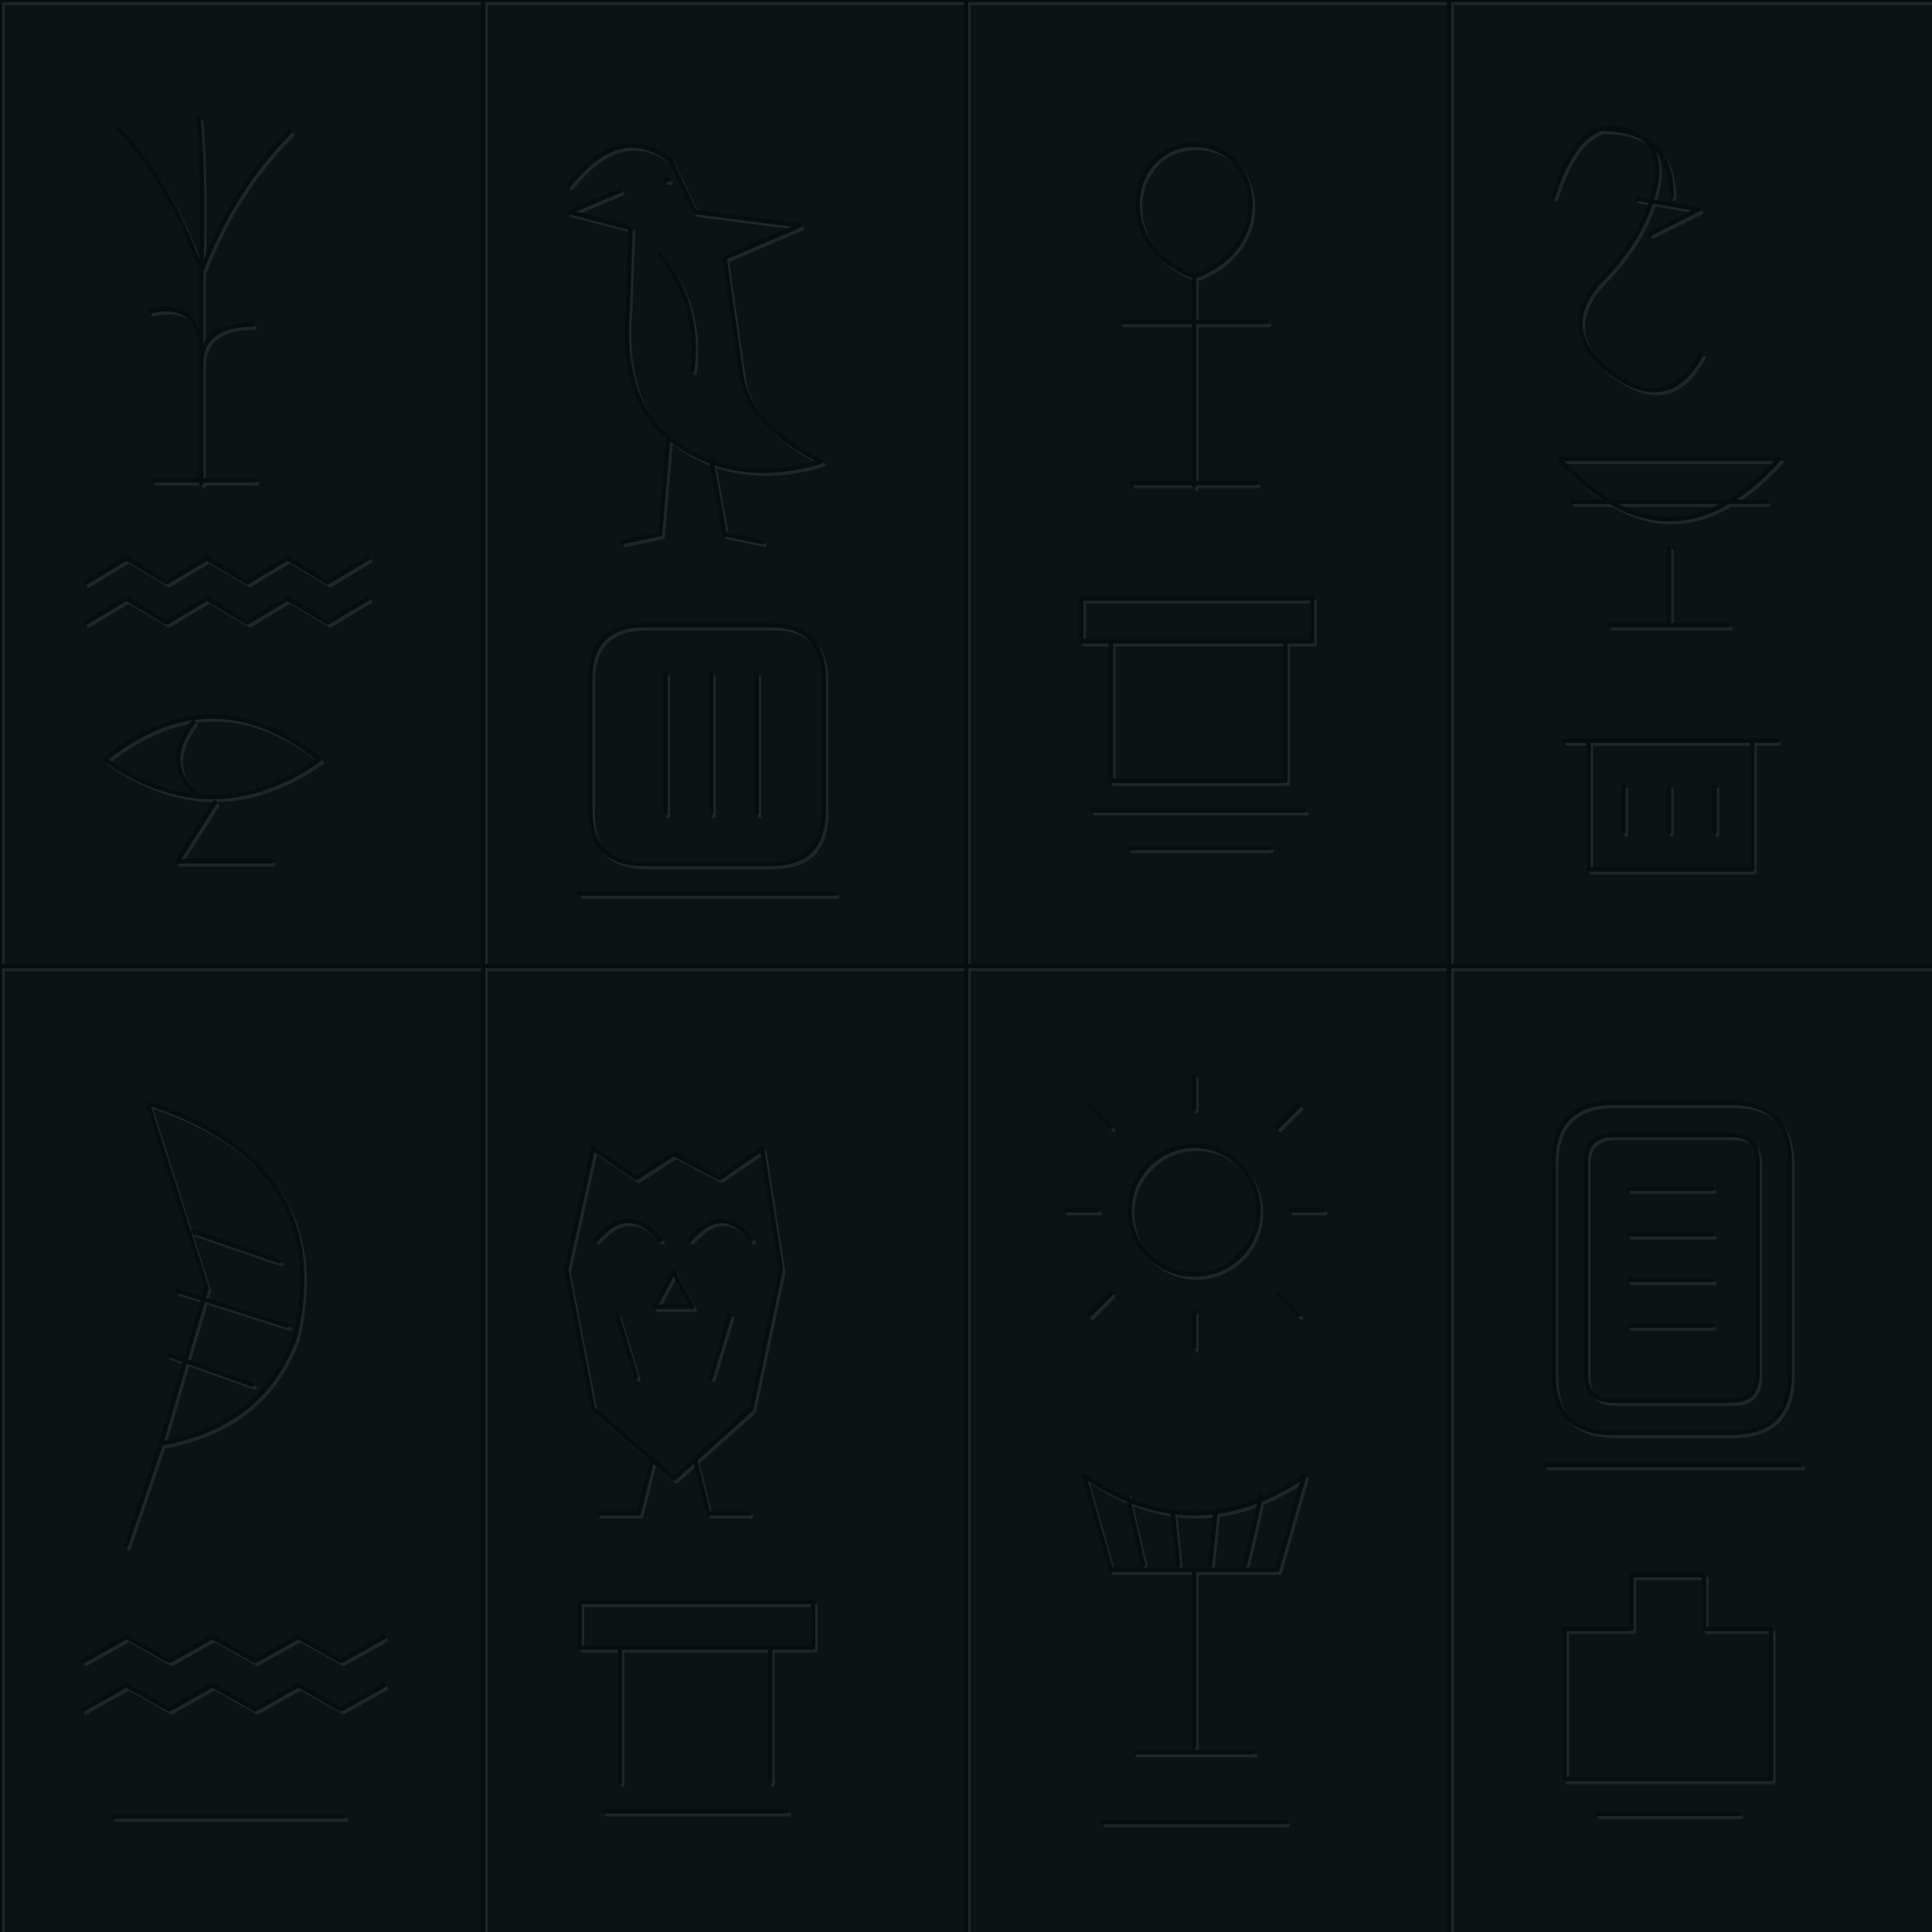
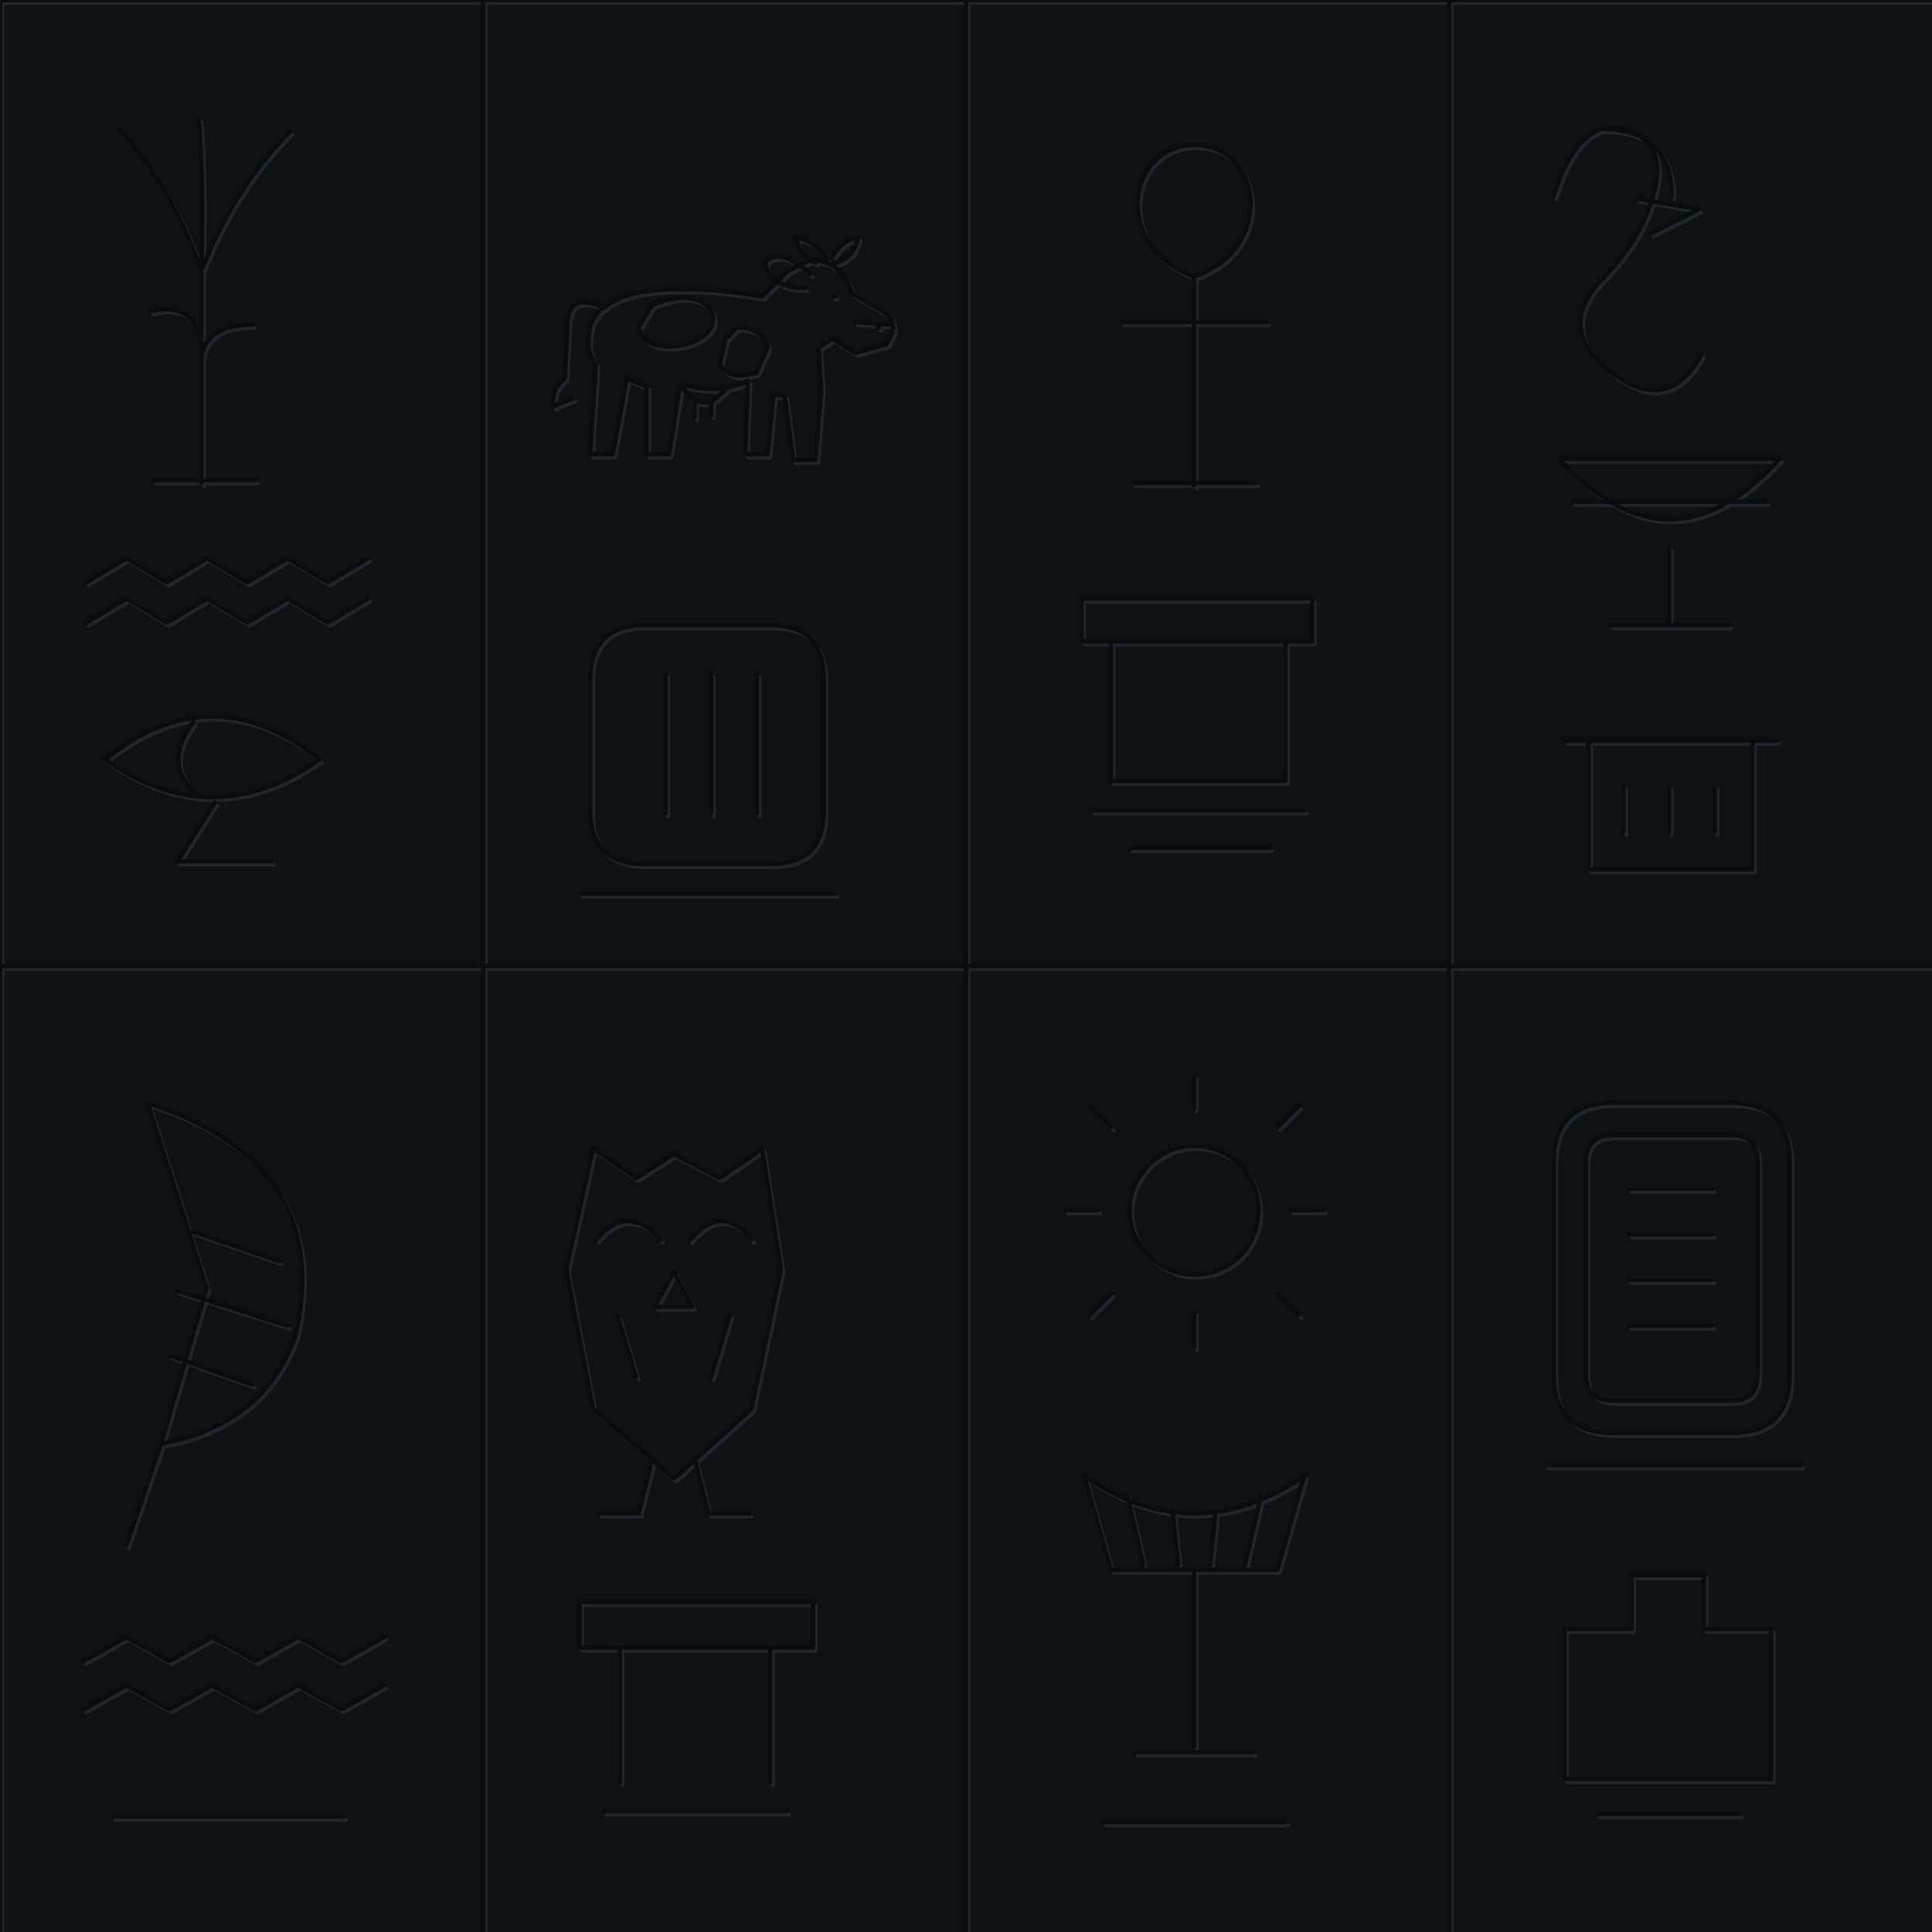
<svg xmlns="http://www.w3.org/2000/svg" width="720" height="720" viewBox="0 0 720 720">
  <defs>
    <g id="incisions" fill="none" stroke-linecap="round" stroke-linejoin="round">
      <path d="M0 0V720M180 0V720M360 0V720M540 0V720M0 360H720M0 0H720" />
      <path d="M44 48q19 19 31 53M74 44q2 22 1 57M108 49Q87 70 75 101M75 101v79M57 179h38M56 116q17-4 19 13M94 121q-18 0-19 13" />
      <path d="m32 217 15-9 15 9 15-9 15 9 15-9 15 9 15-9M32 232l15-9 15 9 15-9 15 9 15-9 15 9 15-9M39 283q40-32 80 0-40 28-80 0ZM72 269q-12 16 2 28M80 299l-14 22h35" />
-       <path d="M212 69q19-24 38-9l9 19 39 5-28 12 6 42q2 20 30 34-33 10-57-9-18-15-15-49l1-29-23-6 19-8M246 95q15 18 12 43M249 164l-3 35-14 3M265 171l5 28 14 3M248 67h1" />
+       <g id="cow-incision" data-name="Vachette en hiéroglyphe" fill="none" stroke-linecap="round" stroke-linejoin="round" transform="translate(201 80) scale(1.05)">
+         <path id="cow-incision-silhouette" d="M24 32C35 24 62 26 79 29L88 20L96 16Q107 16 111 28L123 35Q128 39 123 46L112 49L104 44L99 47L100 62L98 87H90L87 64H83L81 85H73L74 59Q63 64 50 60L46 85H38V61L31 58L26 85H18L20 53Q16 48 18 40Q19 35 24 32Z" />
+         <path id="cow-incision-details" d="M96 21Q85 11 80 17Q82 26 94 26M98 17Q92 14 91 8Q98 9 102 16M105 17Q112 15 113 8Q107 9 104 15M104 29h.8M112 38l12 1M120 40h.6M23 33Q10 27 10 39L9 58M9 58q-5 4-4 10l7-3M50 60Q57 72 66 62M55 66v6M61 66v5" />
+         <path id="cow-incision-taches" d="M40 32q15-6 21 2 3 8-9 12-14 3-17-6ZM70 40q9 0 11 7l-4 9q-10 3-13-3l2-9Z" />
+       </g>
      <path d="M240 233h47q20 0 20 20v49q0 20-20 20h-47q-20 0-20-20v-49q0-20 20-20ZM216 333h95M248 251v52M265 251v52M282 251v52" />
      <path d="M445 54c-25 0-31 38 0 49 31-11 25-49 0-49ZM445 103v78M418 120h54M422 180h46M403 223h86v16h-86ZM414 240v51h65v-51M407 302h79M421 316h52" />
      <path d="M579 73q10-32 29-24 12 5 9 20-4 19-21 36-15 17 2 32 23 19 36-5M610 74l23 4-18 9M596 48q27 0 27 25M581 171q41 45 82 0ZM586 187h72M622 204v28M600 233h44M592 276v48h61v-48M583 276h79M605 293v17M622 293v17M639 293v17" />
      <path d="M55 411q70 23 55 87-12 33-50 40l17-58-22-69ZM72 459l32 11M66 481l41 13M63 505l31 11M60 538l-13 38M31 619l16-9 16 9 16-9 16 9 16-9 16 9 16-9M31 637l16-9 16 9 16-9 16 9 16-9 16 9 16-9M42 677h86" />
      <path d="m221 428 16 11 14-9 17 9 16-11 7 45-11 52-29 26-30-26-10-52 10-45ZM222 462q12-14 24 0M257 462q12-14 23 0M251 474l-7 13h14ZM230 490l7 23M272 490l-7 23M243 544l-5 20h-15M259 544l5 20h15M216 597h87v17h-87ZM231 614v50M287 614v50M225 675h68" />
      <path d="M445 427a24 24 0 1 0 0 48 24 24 0 1 0 0-48ZM445 413v-12M414 420l-8-8M476 420l8-8M409 451h-12M481 451h12M414 482l-8 8M476 482l8 8M445 489v13M404 550q41 28 82 0l-10 35h-62l-10-35ZM420 557l6 26M437 563l2 20M453 563l-2 20M470 557l-6 26M445 586v65M423 653h44M411 679h68" />
      <path d="M601 411h44q22 0 22 22v79q0 22-22 22h-44q-22 0-22-22v-79q0-22 22-22ZM601 423h44q10 0 10 10v79q0 10-10 10h-44q-10 0-10-10v-79q0-10 10-10ZM576 546h95M607 443h31M607 460h31M607 477h31M607 494h31M583 607h25v-20h27v20h25v56h-77v-56ZM595 676h53" />
    </g>
  </defs>
  <path fill="#0D1215" d="M0 0h720v720H0z" />
  <use href="#incisions" transform="translate(1.05 1.25)" stroke="#293236" stroke-width="1.35" opacity=".64" />
  <use href="#incisions" stroke="#070C0F" stroke-width="1.65" opacity=".96" />
</svg>
